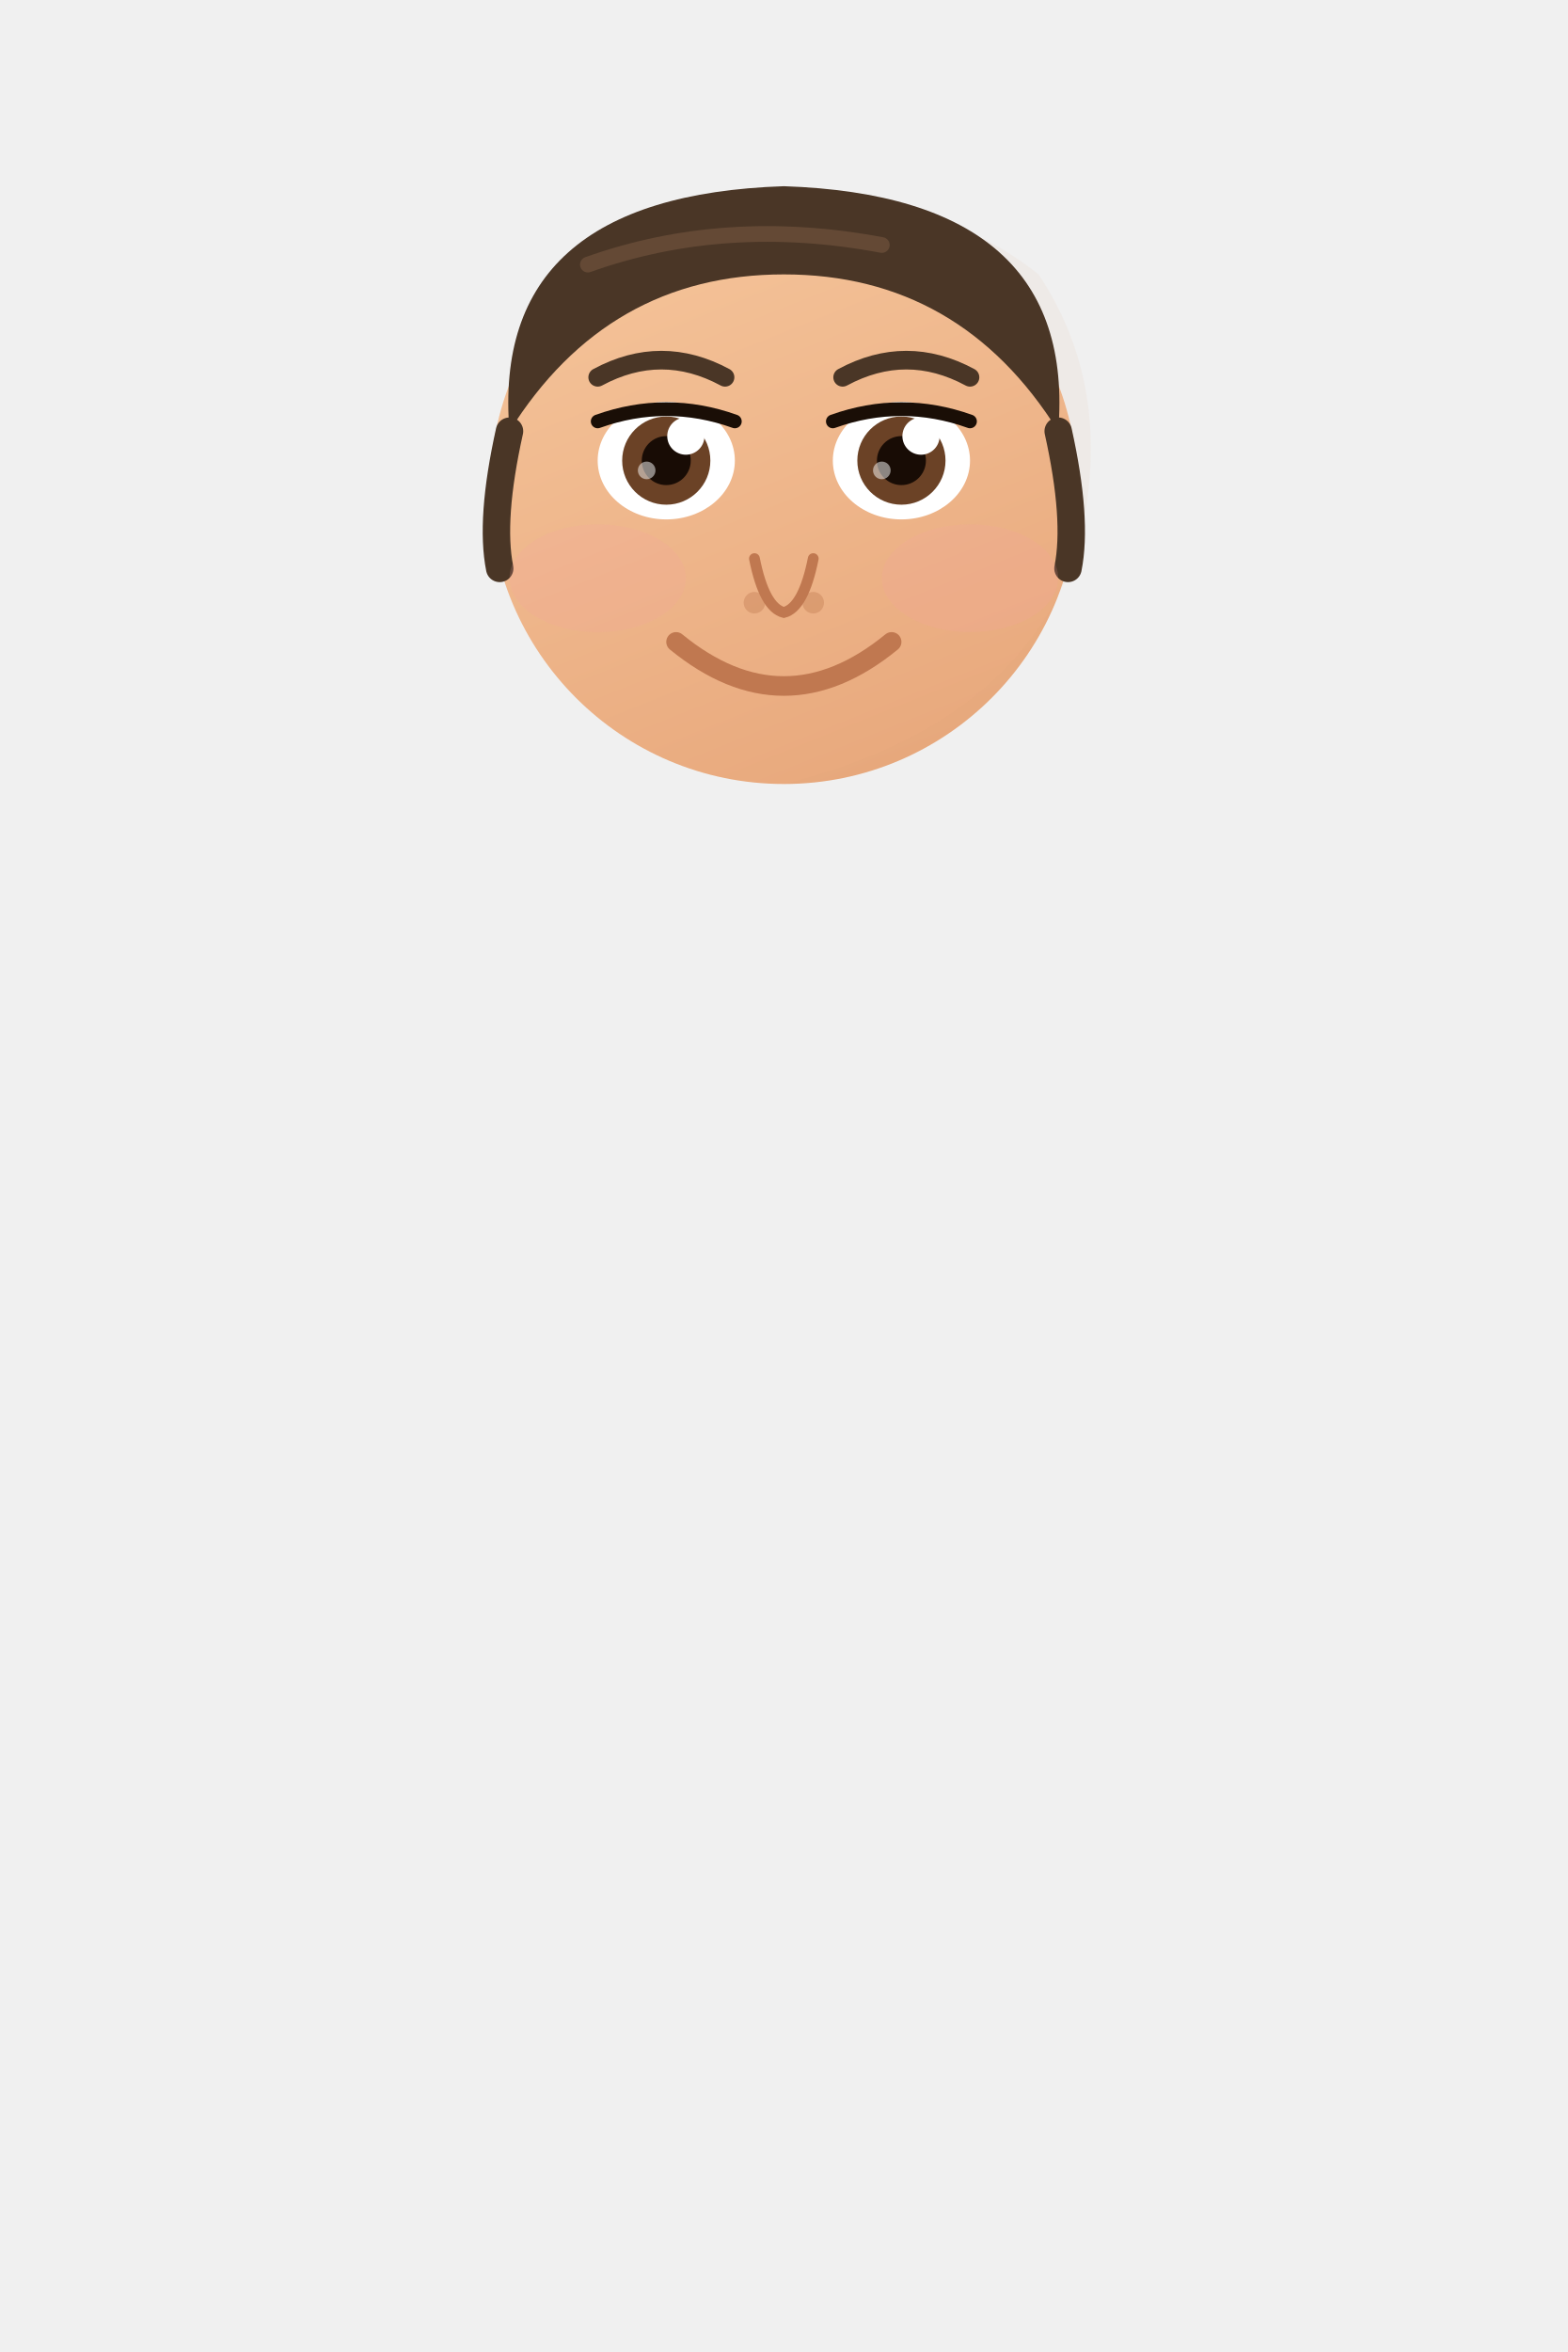
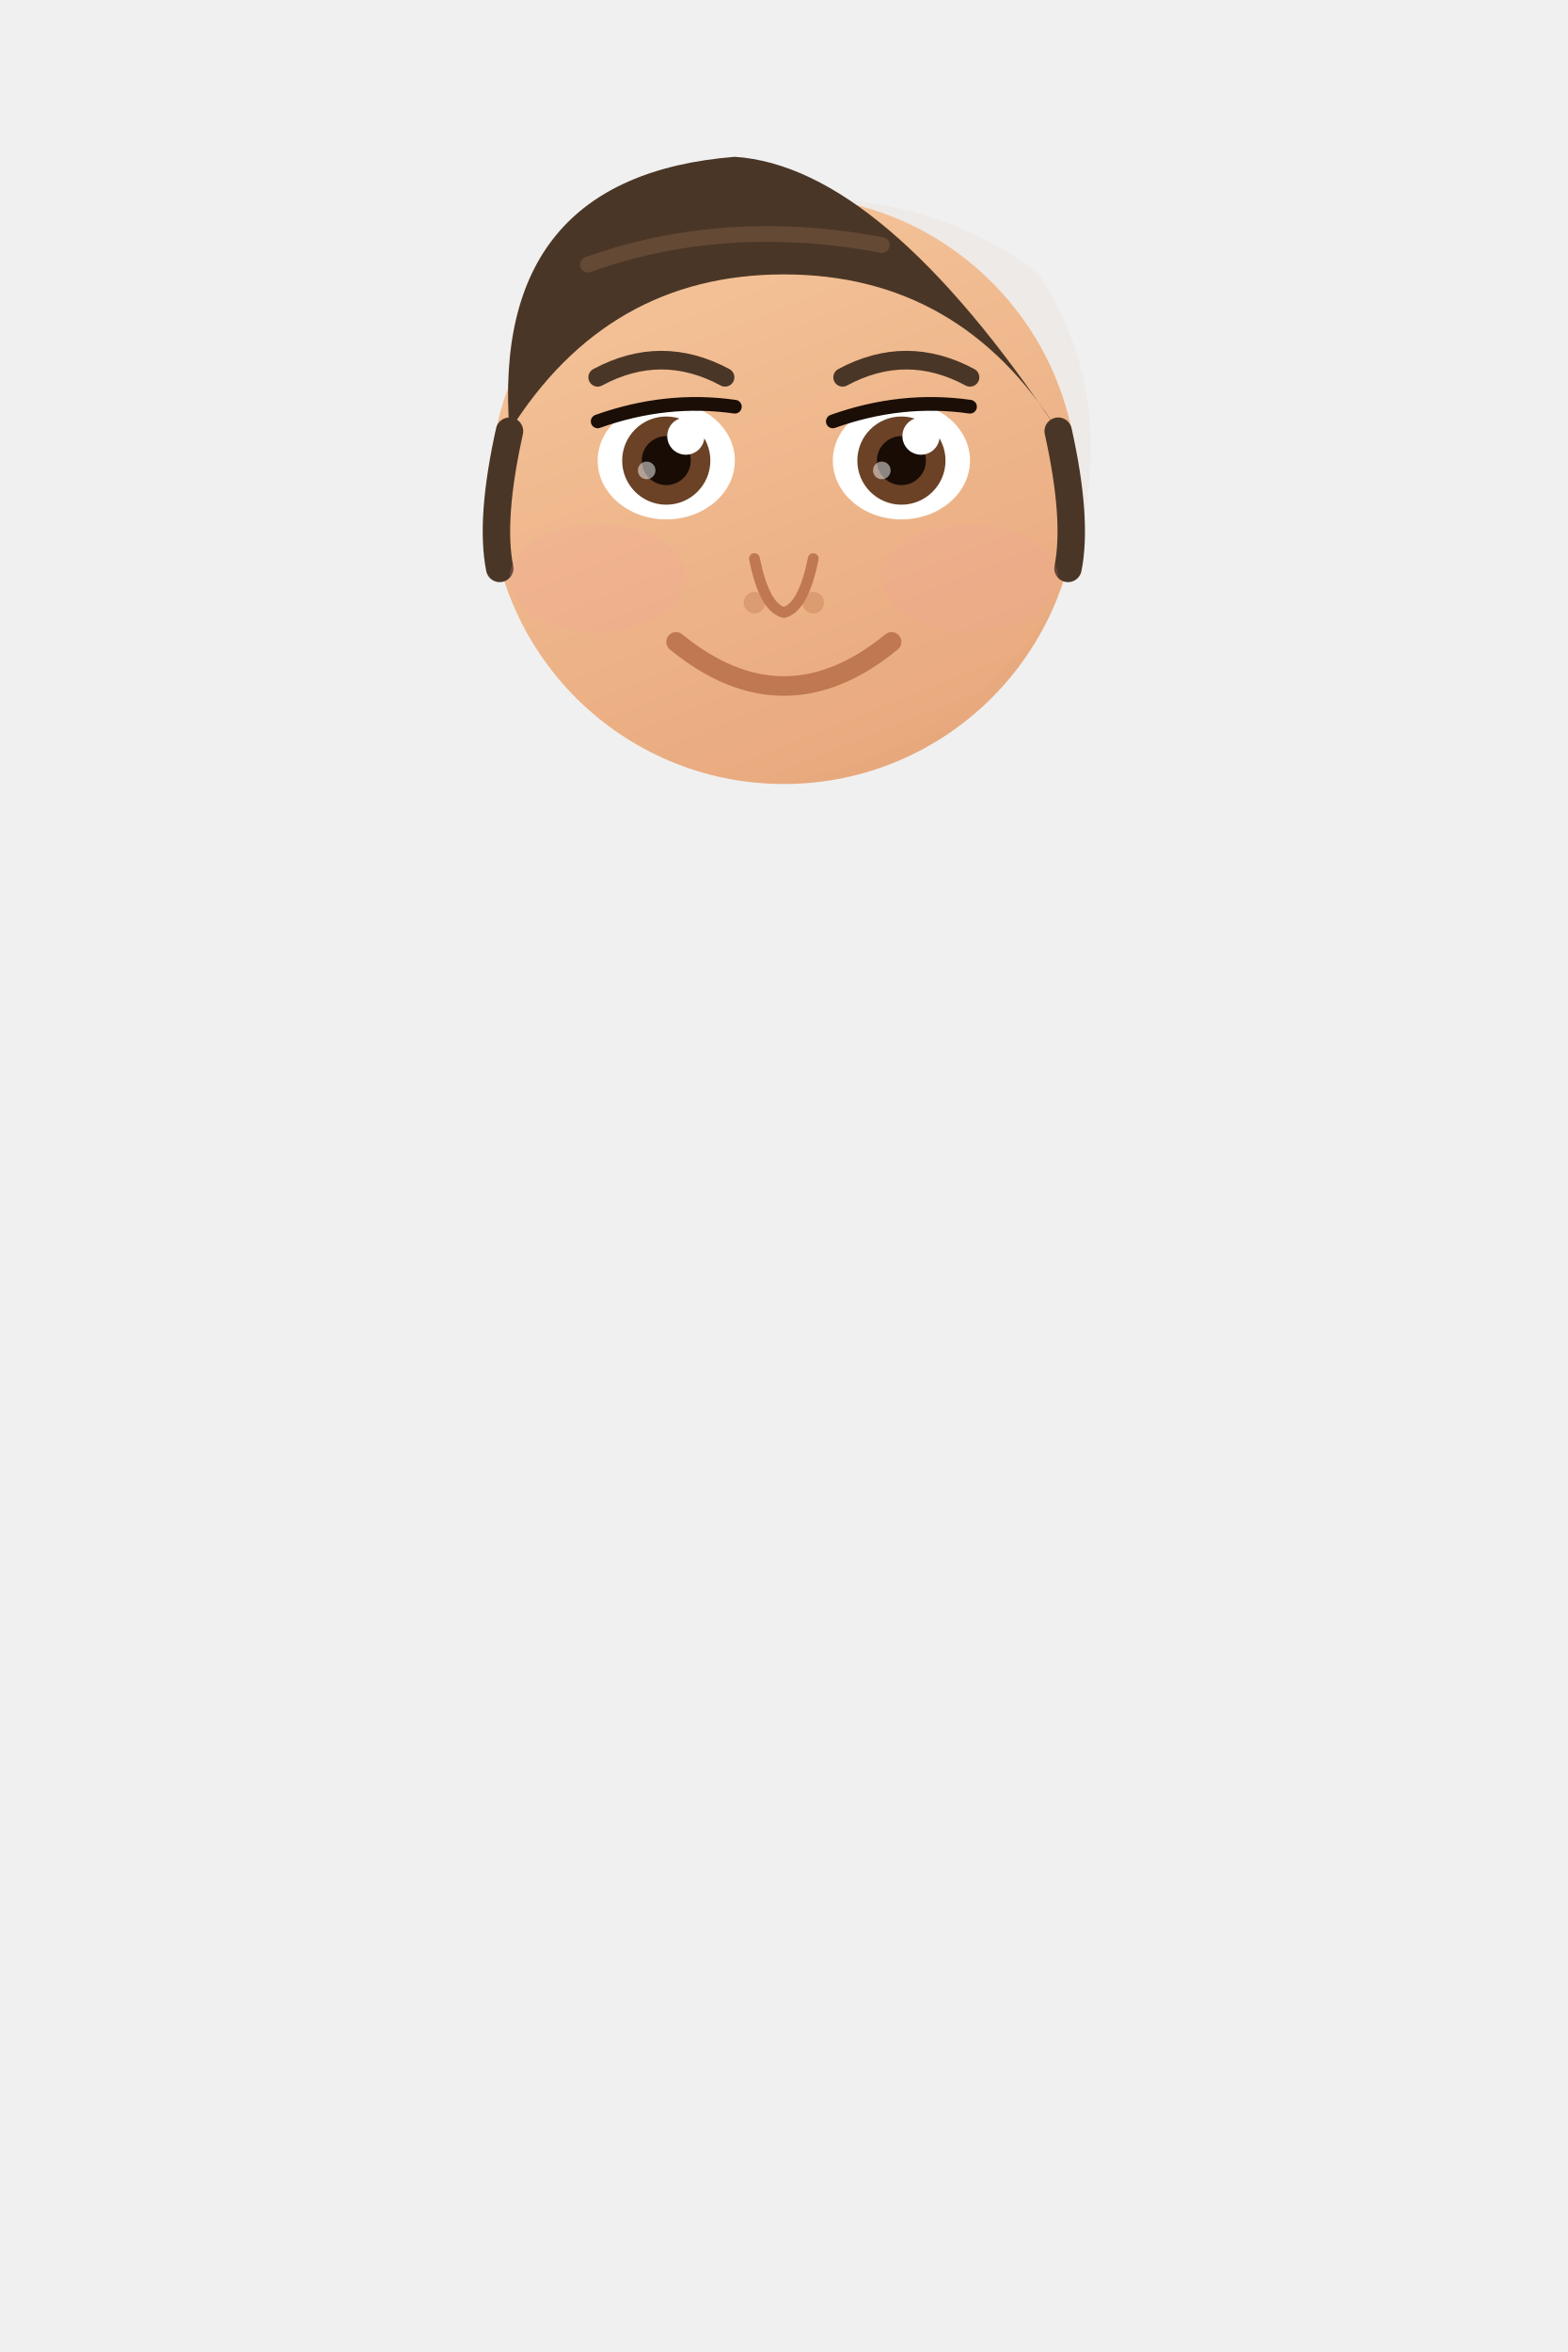
<svg xmlns="http://www.w3.org/2000/svg" viewBox="0 0 160 240">
  <defs>
    <linearGradient id="ex-sk" x1="0.3" y1="0" x2="0.7" y2="1">
      <stop offset="0%" stop-color="#F5C49A" />
      <stop offset="100%" stop-color="#E8A87C" />
    </linearGradient>
  </defs>
  <circle cx="80" cy="50" r="30" fill="url(#ex-sk)" />
  <path d="M 80 20 A 30 30 0 0 1 80 80 Q 104 74 110 56 Q 114 40 106 28 Q 96 20 80 20 Z" fill="#d4956a" opacity="0.07" />
-   <path d="M 52 44 Q 50 20 80 19 Q 110 20 108 44 Q 98 28 80 28 Q 62 28 52 44 Z" fill="#4a3626" />
+   <path d="M 52 44 Q 50 18 75 16 Q 90 17 108 44 Q 98 28 80 28 Q 62 28 52 44 Z" fill="#4a3626" />
  <path d="M 60 27 Q 74 22 90 25" fill="none" stroke="#7d5c44" stroke-width="1.6" stroke-linecap="round" opacity="0.5" />
  <path d="M 52 44 Q 50 53 51 58" stroke="#4a3626" stroke-width="2.8" fill="none" stroke-linecap="round" />
  <path d="M 108 44 Q 110 53 109 58" stroke="#4a3626" stroke-width="2.8" fill="none" stroke-linecap="round" />
  <path d="M 61 38.5 Q 67.5 35 74 38.5" fill="none" stroke="#4a3626" stroke-width="1.9" stroke-linecap="round" />
  <path d="M 86 38.5 Q 92.5 35 99 38.5" fill="none" stroke="#4a3626" stroke-width="1.9" stroke-linecap="round" />
  <ellipse cx="68" cy="47" rx="7" ry="6" fill="white" />
  <ellipse cx="92" cy="47" rx="7" ry="6" fill="white" />
  <circle cx="68" cy="47" r="4.5" fill="#6B4226" />
  <circle cx="92" cy="47" r="4.5" fill="#6B4226" />
  <circle cx="68" cy="47" r="2.5" fill="#180c05" />
  <circle cx="92" cy="47" r="2.5" fill="#180c05" />
  <circle cx="70" cy="44.5" r="1.9" fill="white" />
  <circle cx="94" cy="44.5" r="1.9" fill="white" />
  <circle cx="66" cy="48" r="0.9" fill="white" opacity="0.5" />
  <circle cx="90" cy="48" r="0.9" fill="white" opacity="0.5" />
-   <path d="M 61 43 Q 68 40.5 75 43" fill="none" stroke="#1a0e06" stroke-width="1.4" stroke-linecap="round" />
-   <path d="M 85 43 Q 92 40.5 99 43" fill="none" stroke="#1a0e06" stroke-width="1.4" stroke-linecap="round" />
+   <path d="M 61 43 Q 68 40.5 75 41.5" fill="none" stroke="#1a0e06" stroke-width="1.4" stroke-linecap="round" />
+   <path d="M 85 43 Q 92 40.5 99 41.5" fill="none" stroke="#1a0e06" stroke-width="1.4" stroke-linecap="round" />
  <path d="M 77 57 Q 78 62 80 62.5 Q 82 62 83 57" fill="none" stroke="#c07850" stroke-width="1.1" stroke-linecap="round" />
  <circle cx="77" cy="61.5" r="1.1" fill="#c07850" opacity="0.38" />
  <circle cx="83" cy="61.5" r="1.1" fill="#c07850" opacity="0.38" />
  <path d="M 69 65.5 Q 80 74.5 91 65.5" stroke="#c07850" stroke-width="2" fill="none" stroke-linecap="round" />
  <ellipse cx="61" cy="59" rx="9" ry="5.5" fill="#F4A0A0" opacity="0.18" />
  <ellipse cx="99" cy="59" rx="9" ry="5.5" fill="#F4A0A0" opacity="0.18" />
</svg>
